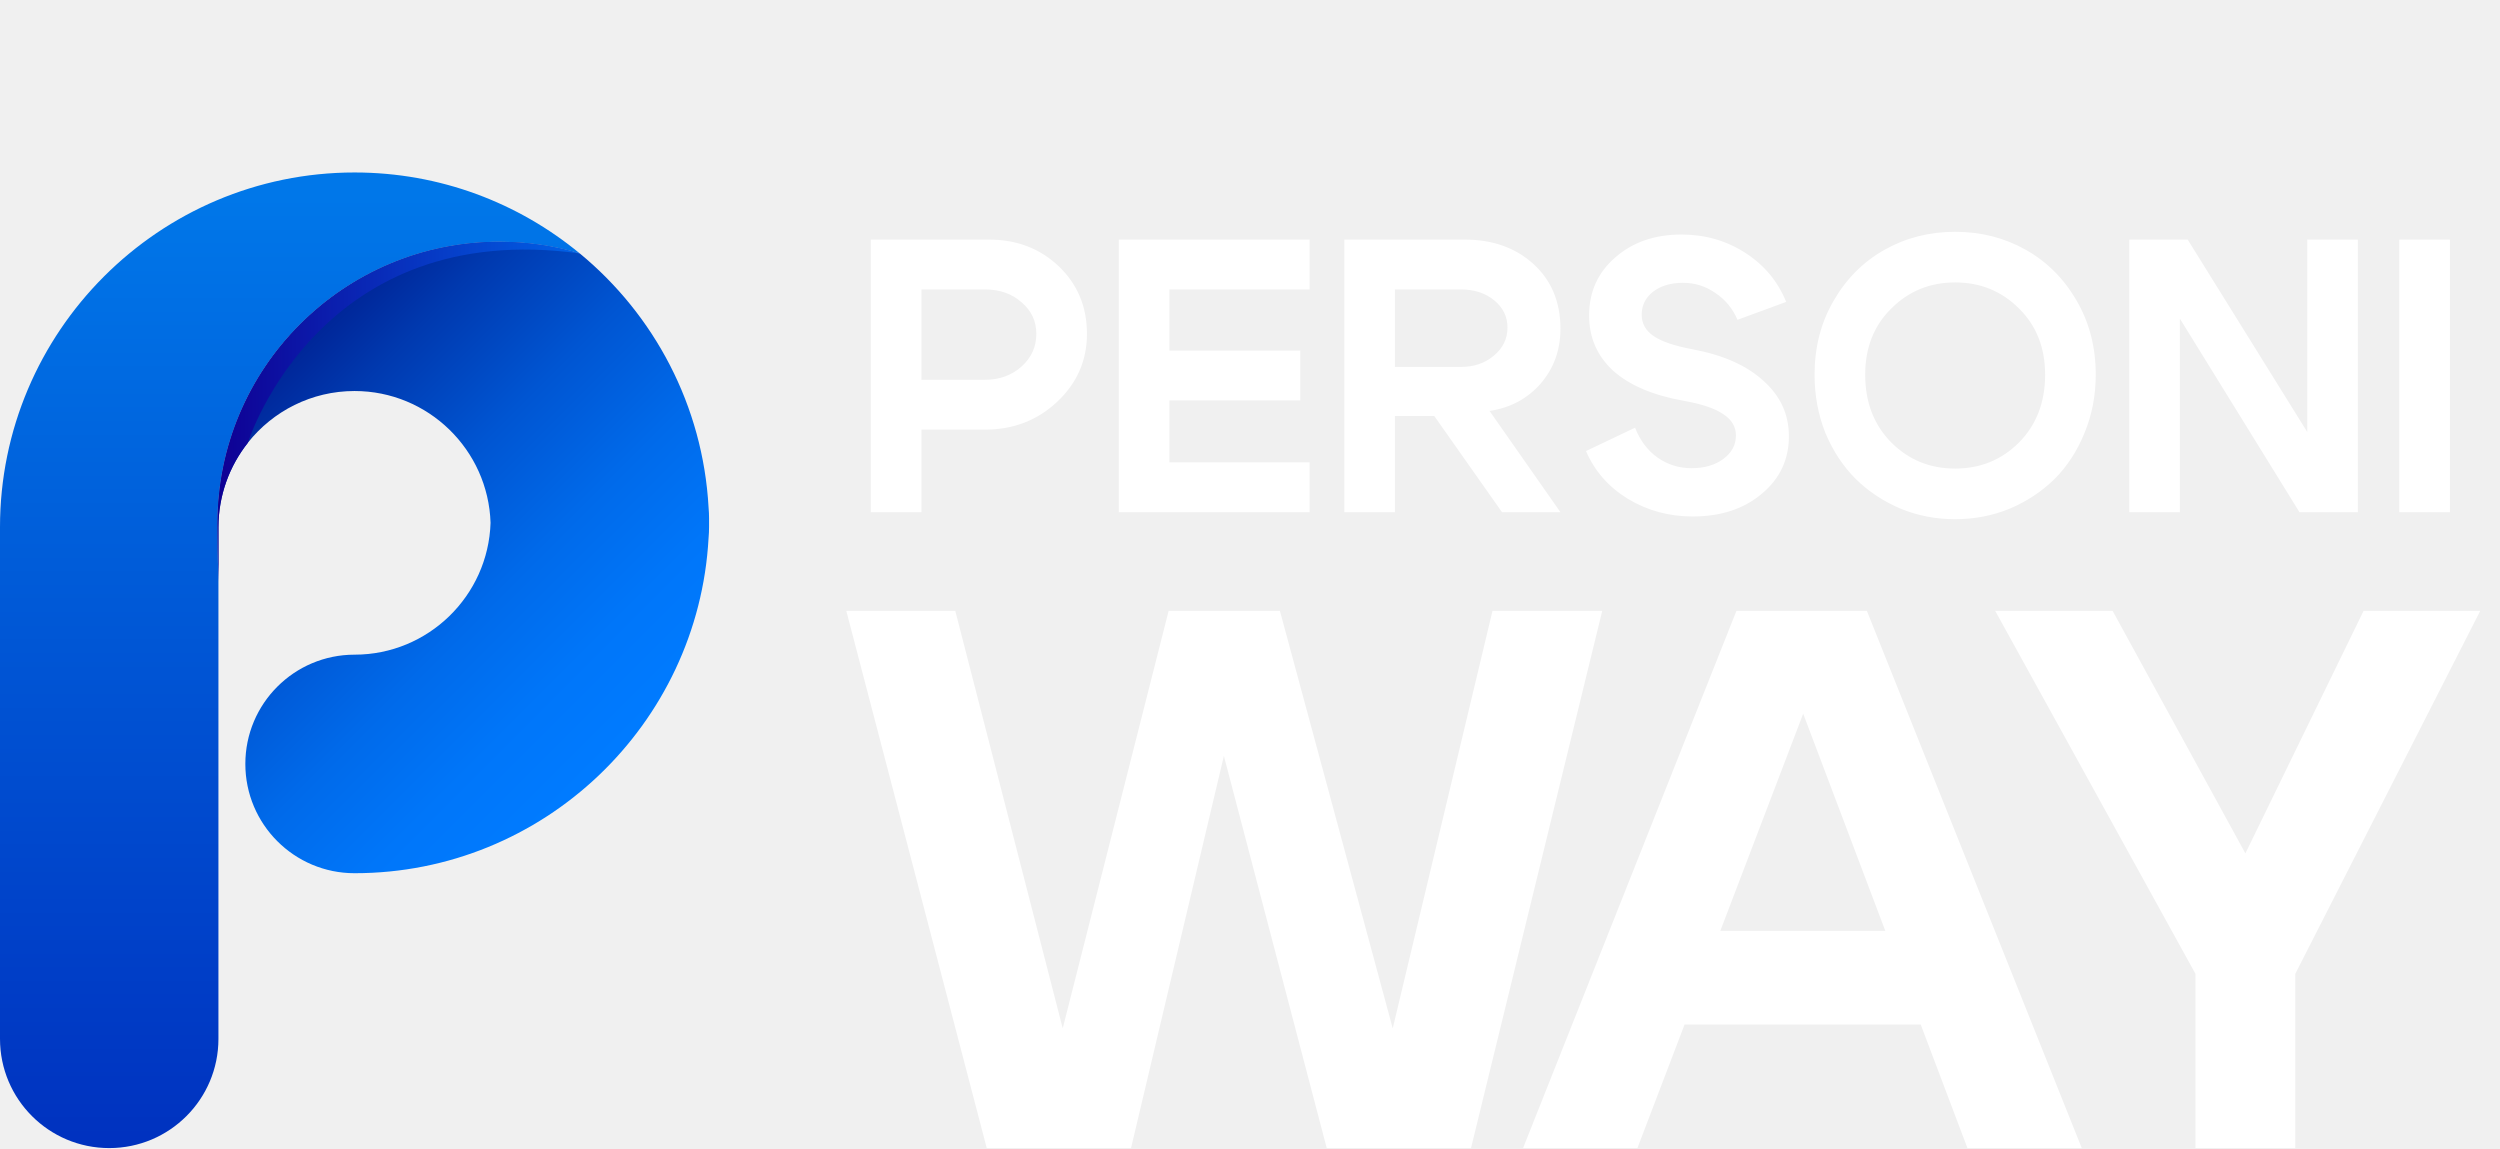
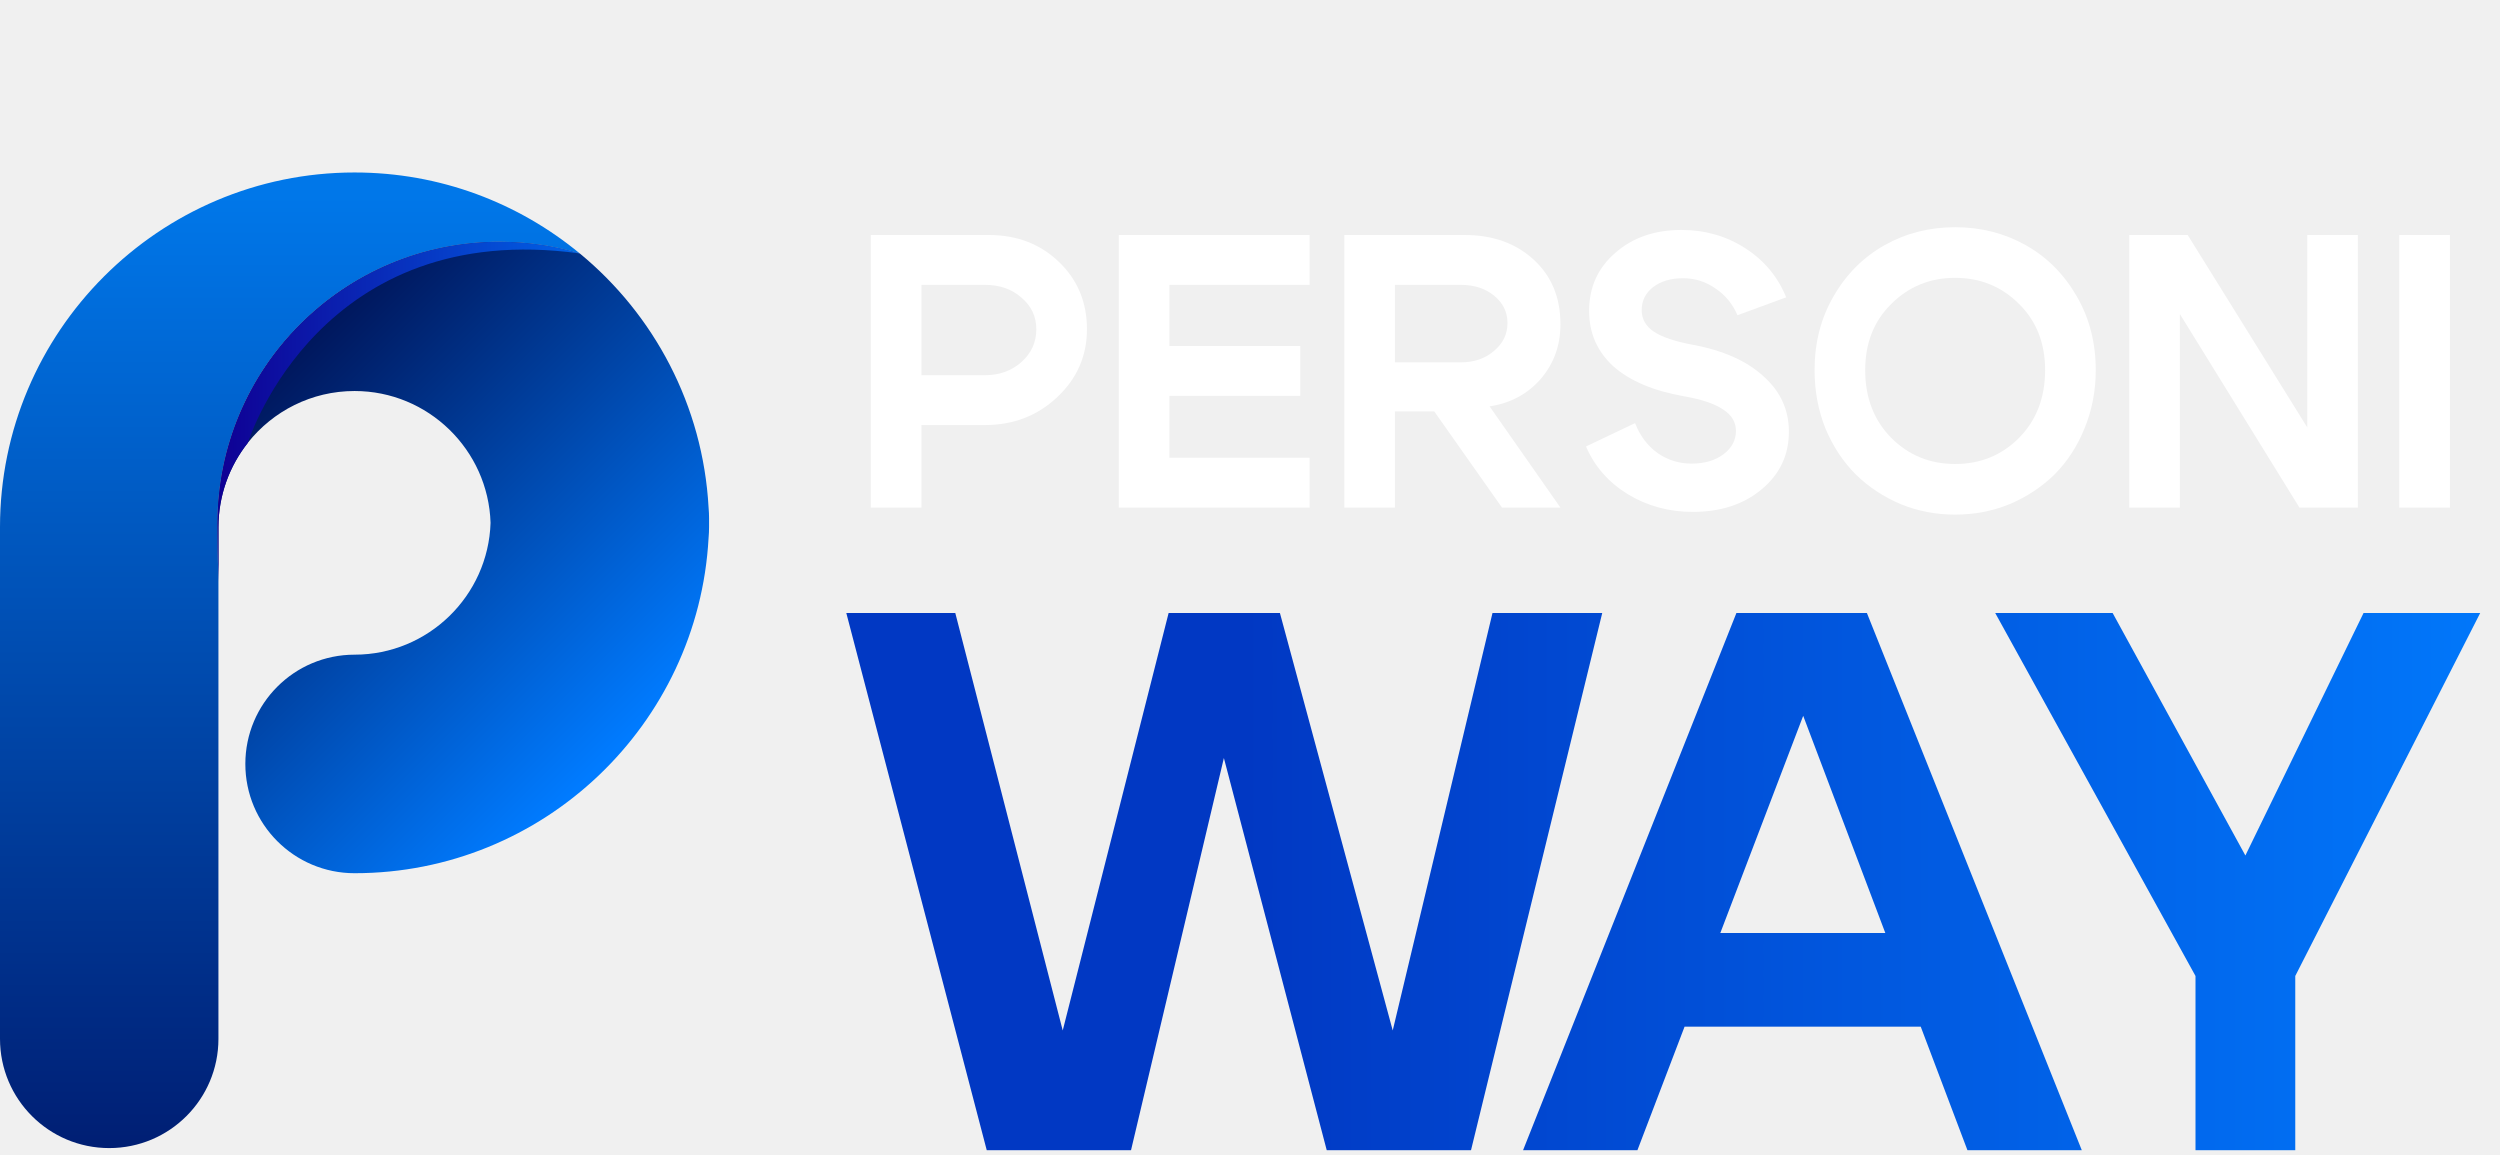
- <svg xmlns="http://www.w3.org/2000/svg" width="1435" height="659" viewBox="0 0 1435 659" fill="none">
-   <g clip-path="url(#clip0_41_333)">
-     <path d="M332.807 145.49C318.194 141.114 302.677 138.787 286.627 138.787C197.282 138.787 124.811 211.261 124.811 300.652C124.811 309.864 124.954 321.156 125.383 333.983V596.277C125.383 630.935 97.332 659 62.691 659C28.051 659 0 630.941 0 596.277V302.622C0 190.36 91.282 99 203.52 99C252.598 99 297.628 116.456 332.807 145.49Z" fill="url(#paint0_linear_41_333)" />
-     <path d="M407 297.603V302.622C407 304.734 406.896 306.815 406.714 308.856C400.84 415.917 311.956 501.224 203.519 501.224C168.879 501.224 140.828 473.126 140.828 438.501C140.828 403.876 168.879 375.779 203.519 375.779C245.756 375.779 280.253 342.051 281.578 300.112C280.253 258.173 245.756 224.446 203.519 224.446C178.763 224.446 156.663 236.024 142.329 254.052C142.297 254.084 142.297 254.123 142.297 254.123C131.731 267.457 125.389 284.301 125.389 302.615V333.976C124.96 321.143 124.817 309.857 124.817 300.645C124.817 211.255 197.288 138.78 286.634 138.78C302.683 138.78 318.194 141.108 332.814 145.483C375.407 180.608 403.498 232.721 406.721 291.329C406.902 293.409 407.006 295.49 407.006 297.603H407Z" fill="url(#paint1_linear_41_333)" />
-     <path d="M332.807 145.49C184.747 125.096 143.473 250.398 142.329 254.058C142.297 254.091 142.297 254.13 142.297 254.13C131.731 267.464 125.389 284.308 125.389 302.622V333.983C124.96 321.15 124.817 309.864 124.817 300.652C124.817 211.261 197.288 138.787 286.634 138.787C302.683 138.787 318.194 141.114 332.814 145.49H332.807Z" fill="url(#paint2_linear_41_333)" />
+ <svg xmlns="http://www.w3.org/2000/svg" viewBox="0 0 197 91" fill="none">
+   <g clip-path="url(#clip0_113_666)">
+     <path d="M45.688 19.973C43.682 19.372 41.552 19.053 39.349 19.053C27.083 19.053 17.134 29.002 17.134 41.274C17.134 42.539 17.154 44.089 17.213 45.85V81.858C17.213 86.616 13.362 90.469 8.606 90.469C3.851 90.469 0 86.617 0 81.858V41.545C0 26.133 12.531 13.591 27.94 13.591C34.677 13.591 40.859 15.987 45.688 19.973Z" fill="url(#paint0_linear_113_666)" />
+     <path d="M55.874 40.856V41.545C55.874 41.835 55.86 42.12 55.835 42.401C55.028 57.098 42.826 68.809 27.94 68.809C23.184 68.809 19.333 64.952 19.333 60.199C19.333 55.445 23.184 51.588 27.94 51.588C33.738 51.588 38.474 46.958 38.656 41.2C38.474 35.443 33.738 30.812 27.94 30.812C24.541 30.812 21.507 32.402 19.539 34.877C19.535 34.881 19.535 34.887 19.535 34.887C18.084 36.717 17.214 39.029 17.214 41.544V45.849C17.155 44.087 17.135 42.538 17.135 41.273C17.135 29.002 27.084 19.052 39.35 19.052C41.553 19.052 43.682 19.372 45.689 19.972C51.537 24.794 55.393 31.948 55.836 39.994C55.861 40.28 55.875 40.566 55.875 40.856H55.874Z" fill="url(#paint1_linear_113_666)" />
+     <path d="M45.688 19.973C25.363 17.173 19.696 34.375 19.539 34.878C19.535 34.882 19.535 34.888 19.535 34.888C18.084 36.718 17.214 39.03 17.214 41.545V45.85C17.155 44.088 17.135 42.539 17.135 41.274C17.135 29.002 27.084 19.053 39.35 19.053C41.553 19.053 43.682 19.372 45.689 19.973H45.688Z" fill="url(#paint2_linear_113_666)" />
  </g>
-   <path d="M565.344 166.136H528.908V217.997H565.344C573.69 217.997 580.694 215.463 586.357 210.397C592.02 205.33 594.851 199.071 594.851 191.619C594.851 184.317 592.02 178.282 586.357 173.513C580.843 168.595 573.839 166.136 565.344 166.136ZM565.344 246.61H528.908V294H499.848V137.523H567.58C583.674 137.523 597.087 142.664 607.817 152.947C618.546 163.23 623.911 176.121 623.911 191.619C623.911 206.969 618.174 220.009 606.699 230.739C595.373 241.319 581.588 246.61 565.344 246.61ZM671.239 201.232H746.348V229.844H671.239V265.387H751.713V294H642.179V137.523H751.713V166.136H671.239V201.232ZM838.468 166.136H800.69V210.62H838.468C846.068 210.62 852.402 208.459 857.469 204.138C862.685 199.816 865.293 194.451 865.293 188.043C865.293 181.784 862.759 176.568 857.692 172.395C852.626 168.222 846.218 166.136 838.468 166.136ZM855.01 235.88L895.694 294H862.163L823.268 238.786H800.69V294H771.63V137.523H840.704C856.798 137.523 869.987 142.217 880.27 151.606C890.553 160.995 895.694 173.364 895.694 188.713C895.694 200.933 891.894 211.44 884.294 220.232C876.693 228.876 866.932 234.092 855.01 235.88ZM966.472 230.068C948.887 226.938 935.4 221.201 926.011 212.856C916.772 204.361 912.152 193.78 912.152 181.113C912.152 167.552 917.144 156.449 927.129 147.806C937.114 139.013 949.781 134.617 965.131 134.617C978.692 134.617 990.912 138.119 1001.79 145.123C1012.67 152.128 1020.49 161.516 1025.26 173.289L997.32 183.572C994.489 177.015 990.241 171.873 984.579 168.148C979.065 164.273 972.88 162.336 966.025 162.336C959.021 162.336 953.283 164.05 948.812 167.477C944.491 170.905 942.33 175.301 942.33 180.666C942.33 185.733 944.64 189.831 949.259 192.961C953.879 196.09 961.405 198.624 971.837 200.561C989.273 203.839 1002.76 209.875 1012.3 218.668C1021.98 227.311 1026.83 237.892 1026.83 250.41C1026.83 263.822 1021.61 274.85 1011.18 283.494C1000.9 292.137 987.708 296.459 971.613 296.459C958.052 296.459 945.683 293.106 934.506 286.4C923.329 279.545 915.282 270.379 910.364 258.904L938.53 245.492C941.361 252.794 945.683 258.532 951.495 262.705C957.307 266.728 963.789 268.74 970.943 268.74C978.394 268.74 984.504 266.952 989.273 263.375C994.042 259.799 996.426 255.328 996.426 249.963C996.426 244.896 993.967 240.798 989.049 237.668C984.28 234.39 976.755 231.856 966.472 230.068ZM1070.62 215.091C1070.62 230.888 1075.61 243.853 1085.6 253.987C1095.58 263.971 1107.8 268.964 1122.26 268.964C1136.71 268.964 1148.93 263.971 1158.92 253.987C1168.9 243.853 1173.9 230.888 1173.9 215.091C1173.9 199.592 1168.9 186.925 1158.92 177.089C1148.93 167.105 1136.71 162.112 1122.26 162.112C1107.8 162.112 1095.58 167.105 1085.6 177.089C1075.61 186.925 1070.62 199.592 1070.62 215.091ZM1041.56 215.091C1041.56 199.294 1045.21 185.137 1052.51 172.619C1059.82 159.951 1069.58 150.19 1081.8 143.335C1094.02 136.48 1107.51 133.052 1122.26 133.052C1137.01 133.052 1150.5 136.48 1162.72 143.335C1174.94 150.19 1184.7 159.951 1192 172.619C1199.31 185.137 1202.96 199.294 1202.96 215.091C1202.96 227.013 1200.8 238.19 1196.47 248.622C1192.3 258.904 1186.56 267.697 1179.26 274.999C1171.96 282.152 1163.39 287.815 1153.55 291.988C1143.72 296.012 1133.29 298.024 1122.26 298.024C1111.23 298.024 1100.8 296.012 1090.96 291.988C1081.13 287.815 1072.56 282.152 1065.26 274.999C1057.95 267.697 1052.14 258.904 1047.82 248.622C1043.65 238.19 1041.56 227.013 1041.56 215.091ZM1222.2 294V137.523H1255.73L1324.36 247.951V137.523H1353.42V294H1319.89L1251.26 182.901V294H1222.2ZM1406.25 294H1377.19V137.523H1406.25V294Z" fill="white" />
-   <path d="M856.695 350.634H919.69L844.361 659H761.542L702.512 433.893L649.209 659H566.391L485.775 350.634H548.329L610.003 590.278L670.795 350.634H734.67L799.427 590.278L856.695 350.634ZM948.692 534.332H1121.38V588.076H948.692V534.332ZM939.882 659H874.244L996.709 350.634H1071.6L1194.94 659H1129.31L1035.03 409.664L939.882 659ZM1260.21 659V559.001L1145.24 350.634H1212.64L1288.85 489.839L1356.69 350.634H1423.65L1317.48 559.001V659H1260.21Z" fill="white" />
+   <path d="M193.054 40H189.064V18.518H193.054V40Z" fill="white" />
+   <path d="M167.786 40V18.518H172.39L181.811 33.678V18.518H185.8V40H181.197L171.776 24.748V40H167.786Z" fill="white" />
+   <path d="M146.977 29.167C146.977 31.336 147.663 33.116 149.033 34.507C150.404 35.878 152.082 36.563 154.066 36.563C156.051 36.563 157.728 35.878 159.099 34.507C160.47 33.116 161.155 31.336 161.155 29.167C161.155 27.04 160.47 25.3 159.099 23.95C157.728 22.579 156.051 21.894 154.066 21.894C152.082 21.894 150.404 22.579 149.033 23.95C147.663 25.3 146.977 27.04 146.977 29.167ZM142.988 29.167C142.988 26.999 143.489 25.055 144.492 23.337C145.494 21.598 146.834 20.258 148.512 19.316C150.189 18.375 152.041 17.905 154.066 17.905C156.092 17.905 157.943 18.375 159.621 19.316C161.298 20.258 162.638 21.598 163.641 23.337C164.643 25.055 165.145 26.999 165.145 29.167C165.145 30.804 164.848 32.338 164.255 33.77C163.682 35.182 162.894 36.389 161.892 37.392C160.889 38.373 159.713 39.151 158.363 39.724C157.012 40.276 155.58 40.552 154.066 40.552C152.552 40.552 151.12 40.276 149.77 39.724C148.42 39.151 147.243 38.373 146.241 37.392C145.238 36.389 144.44 35.182 143.847 33.77C143.274 32.338 142.988 30.804 142.988 29.167Z" fill="white" />
+   <path d="M132.679 31.223C130.265 30.794 128.414 30.006 127.125 28.86C125.856 27.694 125.222 26.242 125.222 24.503C125.222 22.641 125.908 21.117 127.278 19.93C128.649 18.723 130.388 18.12 132.495 18.12C134.357 18.12 136.035 18.6 137.528 19.562C139.022 20.523 140.096 21.812 140.75 23.429L136.914 24.84C136.526 23.94 135.943 23.234 135.165 22.723C134.408 22.191 133.559 21.925 132.618 21.925C131.656 21.925 130.869 22.16 130.255 22.631C129.662 23.101 129.365 23.705 129.365 24.441C129.365 25.137 129.682 25.7 130.316 26.129C130.951 26.559 131.984 26.907 133.416 27.172C135.81 27.623 137.661 28.451 138.97 29.658C140.3 30.845 140.965 32.297 140.965 34.016C140.965 35.857 140.249 37.371 138.817 38.558C137.405 39.744 135.595 40.338 133.385 40.338C131.523 40.338 129.825 39.877 128.291 38.957C126.757 38.016 125.652 36.757 124.977 35.182L128.843 33.341C129.232 34.343 129.825 35.131 130.623 35.704C131.421 36.256 132.311 36.532 133.293 36.532C134.316 36.532 135.155 36.287 135.81 35.796C136.464 35.305 136.792 34.691 136.792 33.955C136.792 33.259 136.454 32.696 135.779 32.267C135.124 31.817 134.091 31.469 132.679 31.223Z" fill="white" />
+   <path d="M115.107 22.447H109.921V28.553H115.107C116.15 28.553 117.02 28.257 117.715 27.663C118.431 27.07 118.789 26.334 118.789 25.454C118.789 24.595 118.442 23.879 117.746 23.306C117.05 22.733 116.171 22.447 115.107 22.447ZM117.378 32.021L122.963 40H118.36L113.02 32.42H109.921V40H105.931V18.518H115.414C117.623 18.518 119.434 19.163 120.845 20.452C122.257 21.741 122.963 23.439 122.963 25.546C122.963 27.224 122.441 28.666 121.398 29.873C120.354 31.06 119.014 31.776 117.378 32.021Z" fill="white" />
+   <path d="M92.149 27.265H102.46V31.193H92.149V36.072H103.197V40H88.16V18.518H103.197V22.447H92.149V27.265Z" fill="white" />
+   <path d="M77.612 22.447H72.61V29.566H77.612C78.757 29.566 79.719 29.218 80.496 28.523C81.274 27.827 81.662 26.968 81.662 25.945C81.662 24.942 81.274 24.114 80.496 23.459C79.739 22.784 78.778 22.447 77.612 22.447ZM77.612 33.494H72.61V40H68.62V18.518H77.919C80.128 18.518 81.969 19.224 83.442 20.636C84.915 22.048 85.652 23.817 85.652 25.945C85.652 28.052 84.864 29.842 83.289 31.315C81.734 32.768 79.842 33.494 77.612 33.494Z" fill="white" />
+   <path d="M173.005 90.635V76.907L157.221 48.302H166.474L176.936 67.413L186.249 48.302H195.441L180.867 76.907V90.635H173.005Z" fill="url(#paint3_linear_113_666)" />
+   <path d="M130.239 73.521H153.945V80.899H130.239V73.521ZM129.029 90.635H120.018L136.83 48.302H147.111L164.045 90.635H155.034L142.092 56.406L129.029 90.635Z" fill="url(#paint4_linear_113_666)" />
+   <path d="M117.609 48.302H126.257L115.916 90.635H104.546L96.442 59.732L89.125 90.635H77.755L66.688 48.302H75.276L83.743 81.201L92.088 48.302H100.857L109.747 81.201L117.609 48.302Z" fill="url(#paint5_linear_113_666)" />
  <defs>
-     <linearGradient id="paint0_linear_41_333" x1="166.404" y1="660.97" x2="166.404" y2="112.327" gradientUnits="userSpaceOnUse">
-       <stop stop-color="#0031BF" />
+     <linearGradient id="paint0_linear_113_666" x1="22.844" y1="90.739" x2="22.844" y2="15.421" gradientUnits="userSpaceOnUse">
+       <stop stop-color="#001E73" />
      <stop offset="1" stop-color="#0077E9" />
    </linearGradient>
-     <linearGradient id="paint1_linear_41_333" x1="146.39" y1="213.842" x2="358.164" y2="425.51" gradientUnits="userSpaceOnUse">
-       <stop stop-color="#002294" />
-       <stop offset="0.16" stop-color="#0039AF" />
-       <stop offset="0.4" stop-color="#0055D2" />
-       <stop offset="0.63" stop-color="#006AEA" />
-       <stop offset="0.83" stop-color="#0076F9" />
+     <linearGradient id="paint1_linear_113_666" x1="20.097" y1="29.357" x2="49.17" y2="58.415" gradientUnits="userSpaceOnUse">
+       <stop stop-color="#001458" />
      <stop offset="1" stop-color="#007BFF" />
    </linearGradient>
-     <linearGradient id="paint2_linear_41_333" x1="126.76" y1="236.382" x2="337.616" y2="236.382" gradientUnits="userSpaceOnUse">
+     <linearGradient id="paint2_linear_113_666" x1="17.402" y1="32.451" x2="46.349" y2="32.451" gradientUnits="userSpaceOnUse">
      <stop stop-color="#0F0094" />
      <stop offset="1" stop-color="#0064E9" />
    </linearGradient>
-     <clipPath id="clip0_41_333">
-       <rect width="407" height="560" fill="white" transform="translate(0 99)" />
+     <linearGradient id="paint3_linear_113_666" x1="64.934" y1="62.12" x2="197" y2="62.12" gradientUnits="userSpaceOnUse">
+       <stop offset="0.25" stop-color="#0138C3" />
+       <stop offset="1" stop-color="#0178FB" />
+     </linearGradient>
+     <linearGradient id="paint4_linear_113_666" x1="64.934" y1="62.12" x2="197" y2="62.12" gradientUnits="userSpaceOnUse">
+       <stop offset="0.25" stop-color="#0138C3" />
+       <stop offset="1" stop-color="#0178FB" />
+     </linearGradient>
+     <linearGradient id="paint5_linear_113_666" x1="64.934" y1="62.12" x2="197" y2="62.12" gradientUnits="userSpaceOnUse">
+       <stop offset="0.25" stop-color="#0138C3" />
+       <stop offset="1" stop-color="#0178FB" />
+     </linearGradient>
+     <clipPath id="clip0_113_666">
+       <rect width="55.874" height="76.878" fill="white" transform="translate(0 13.5909)" />
    </clipPath>
  </defs>
</svg>
